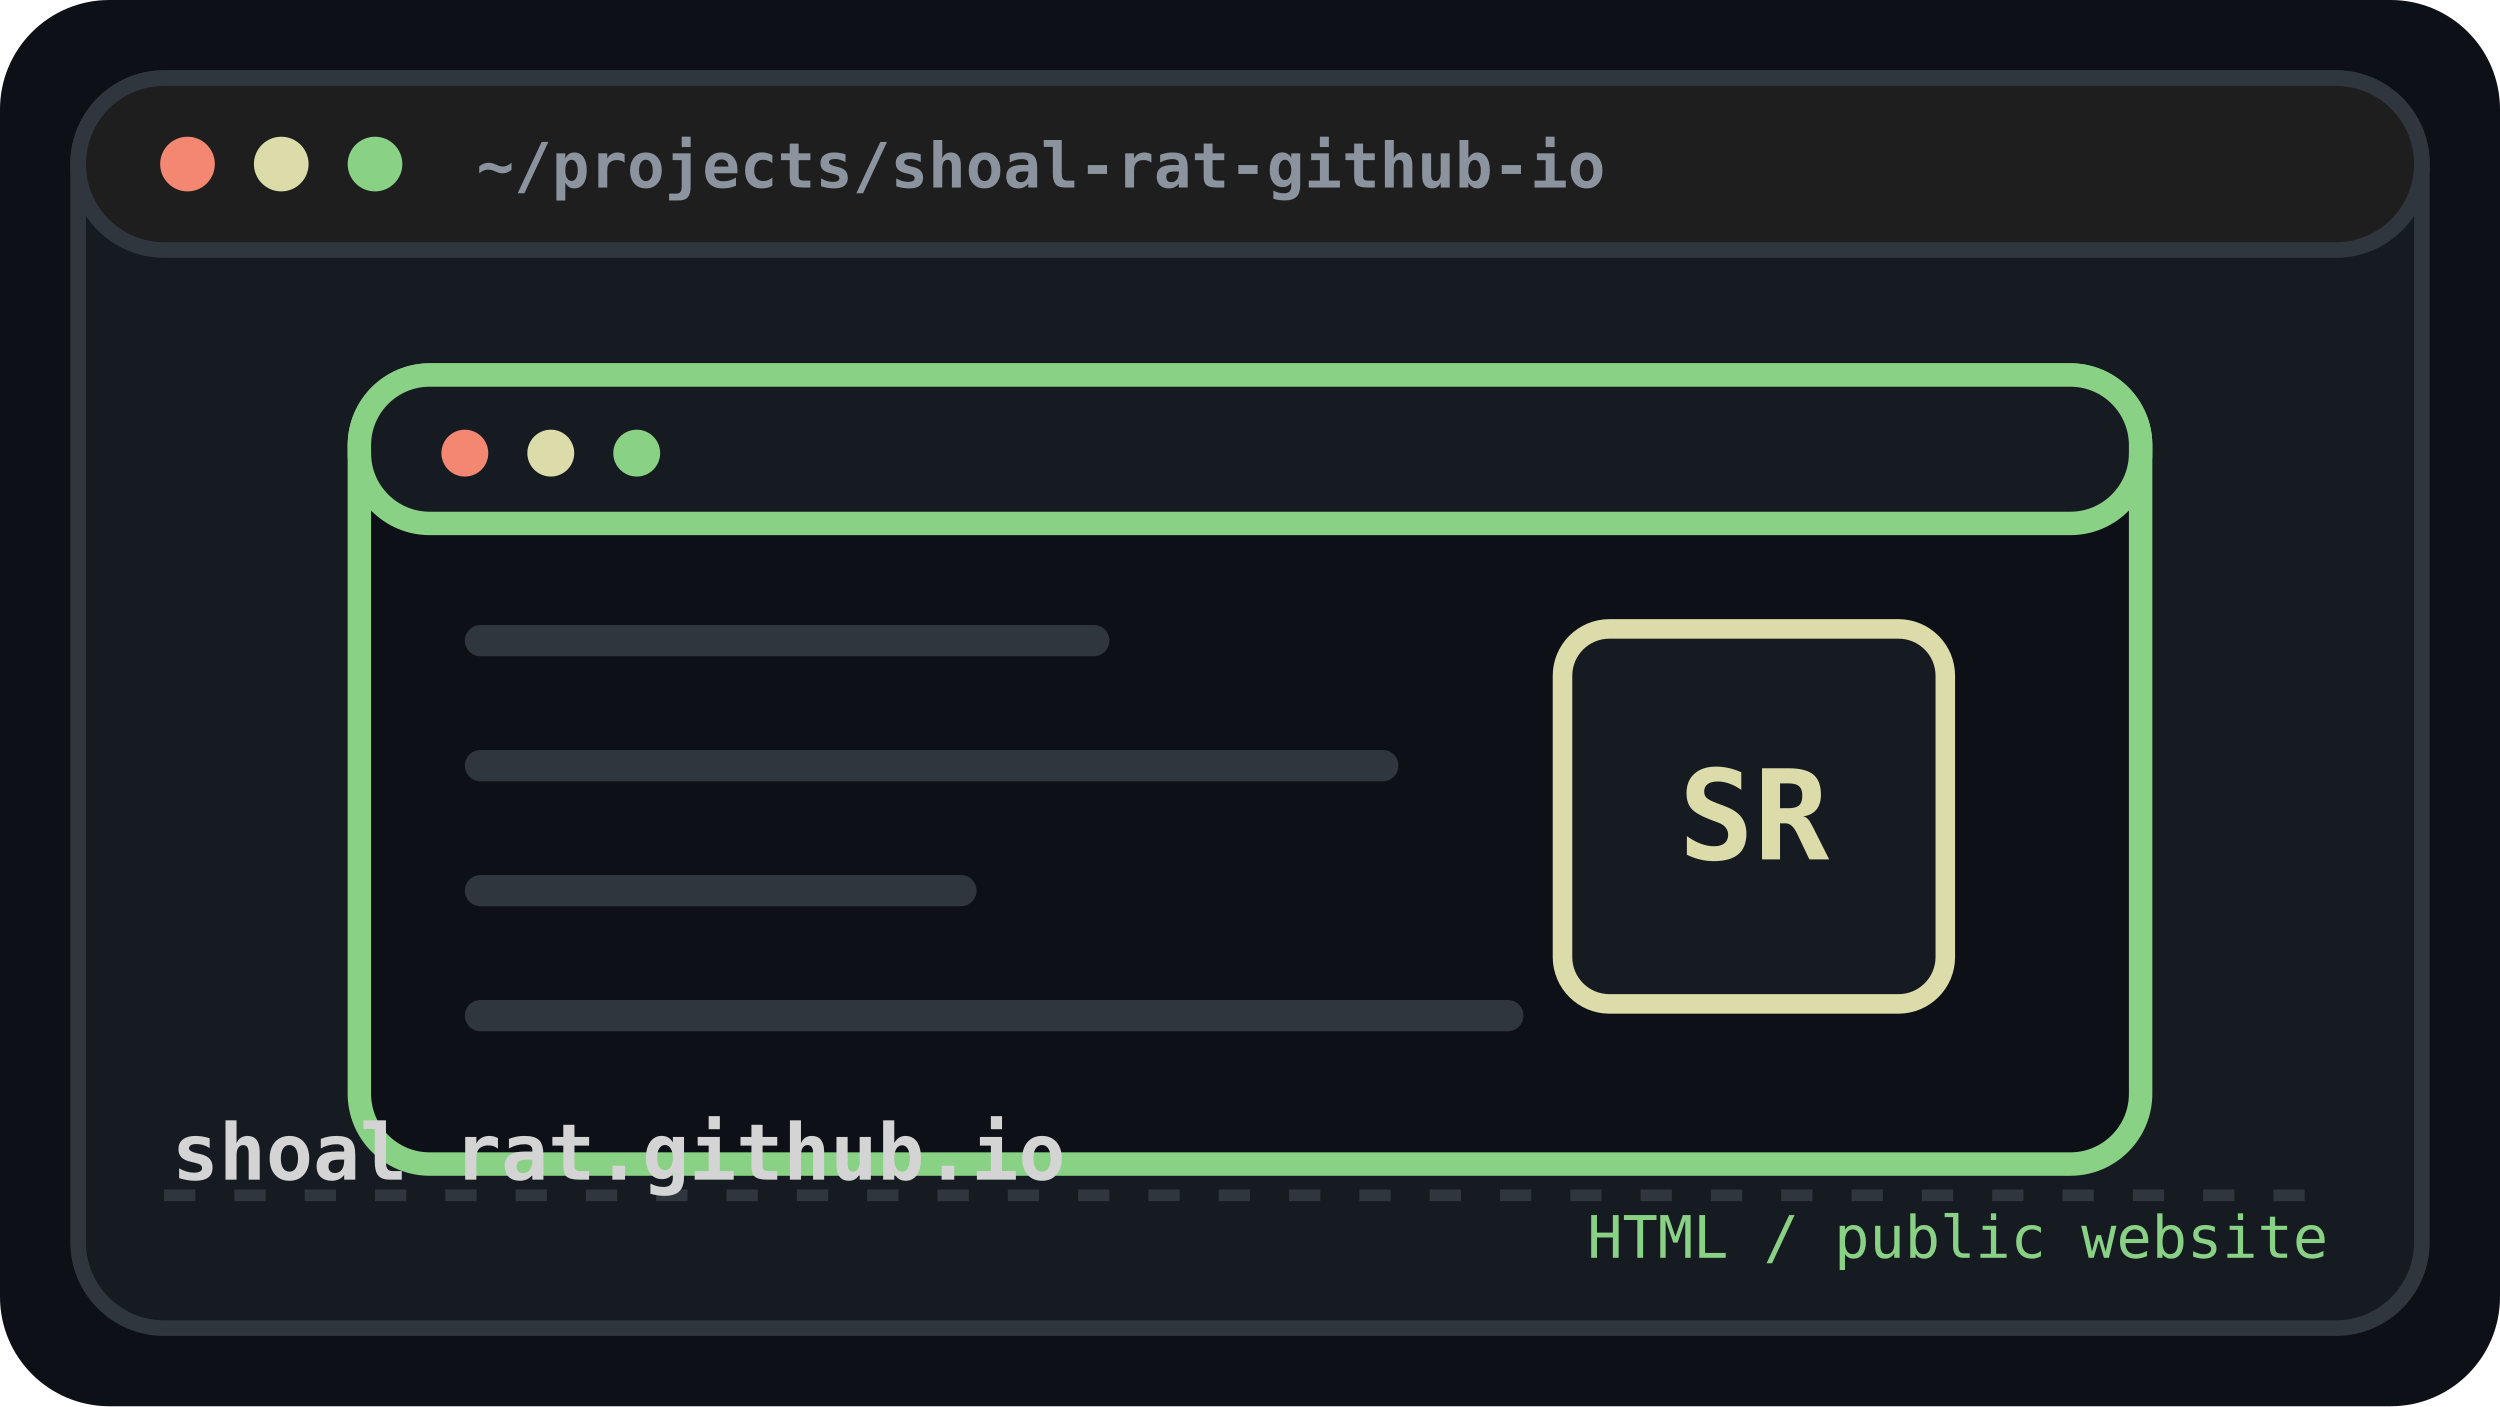
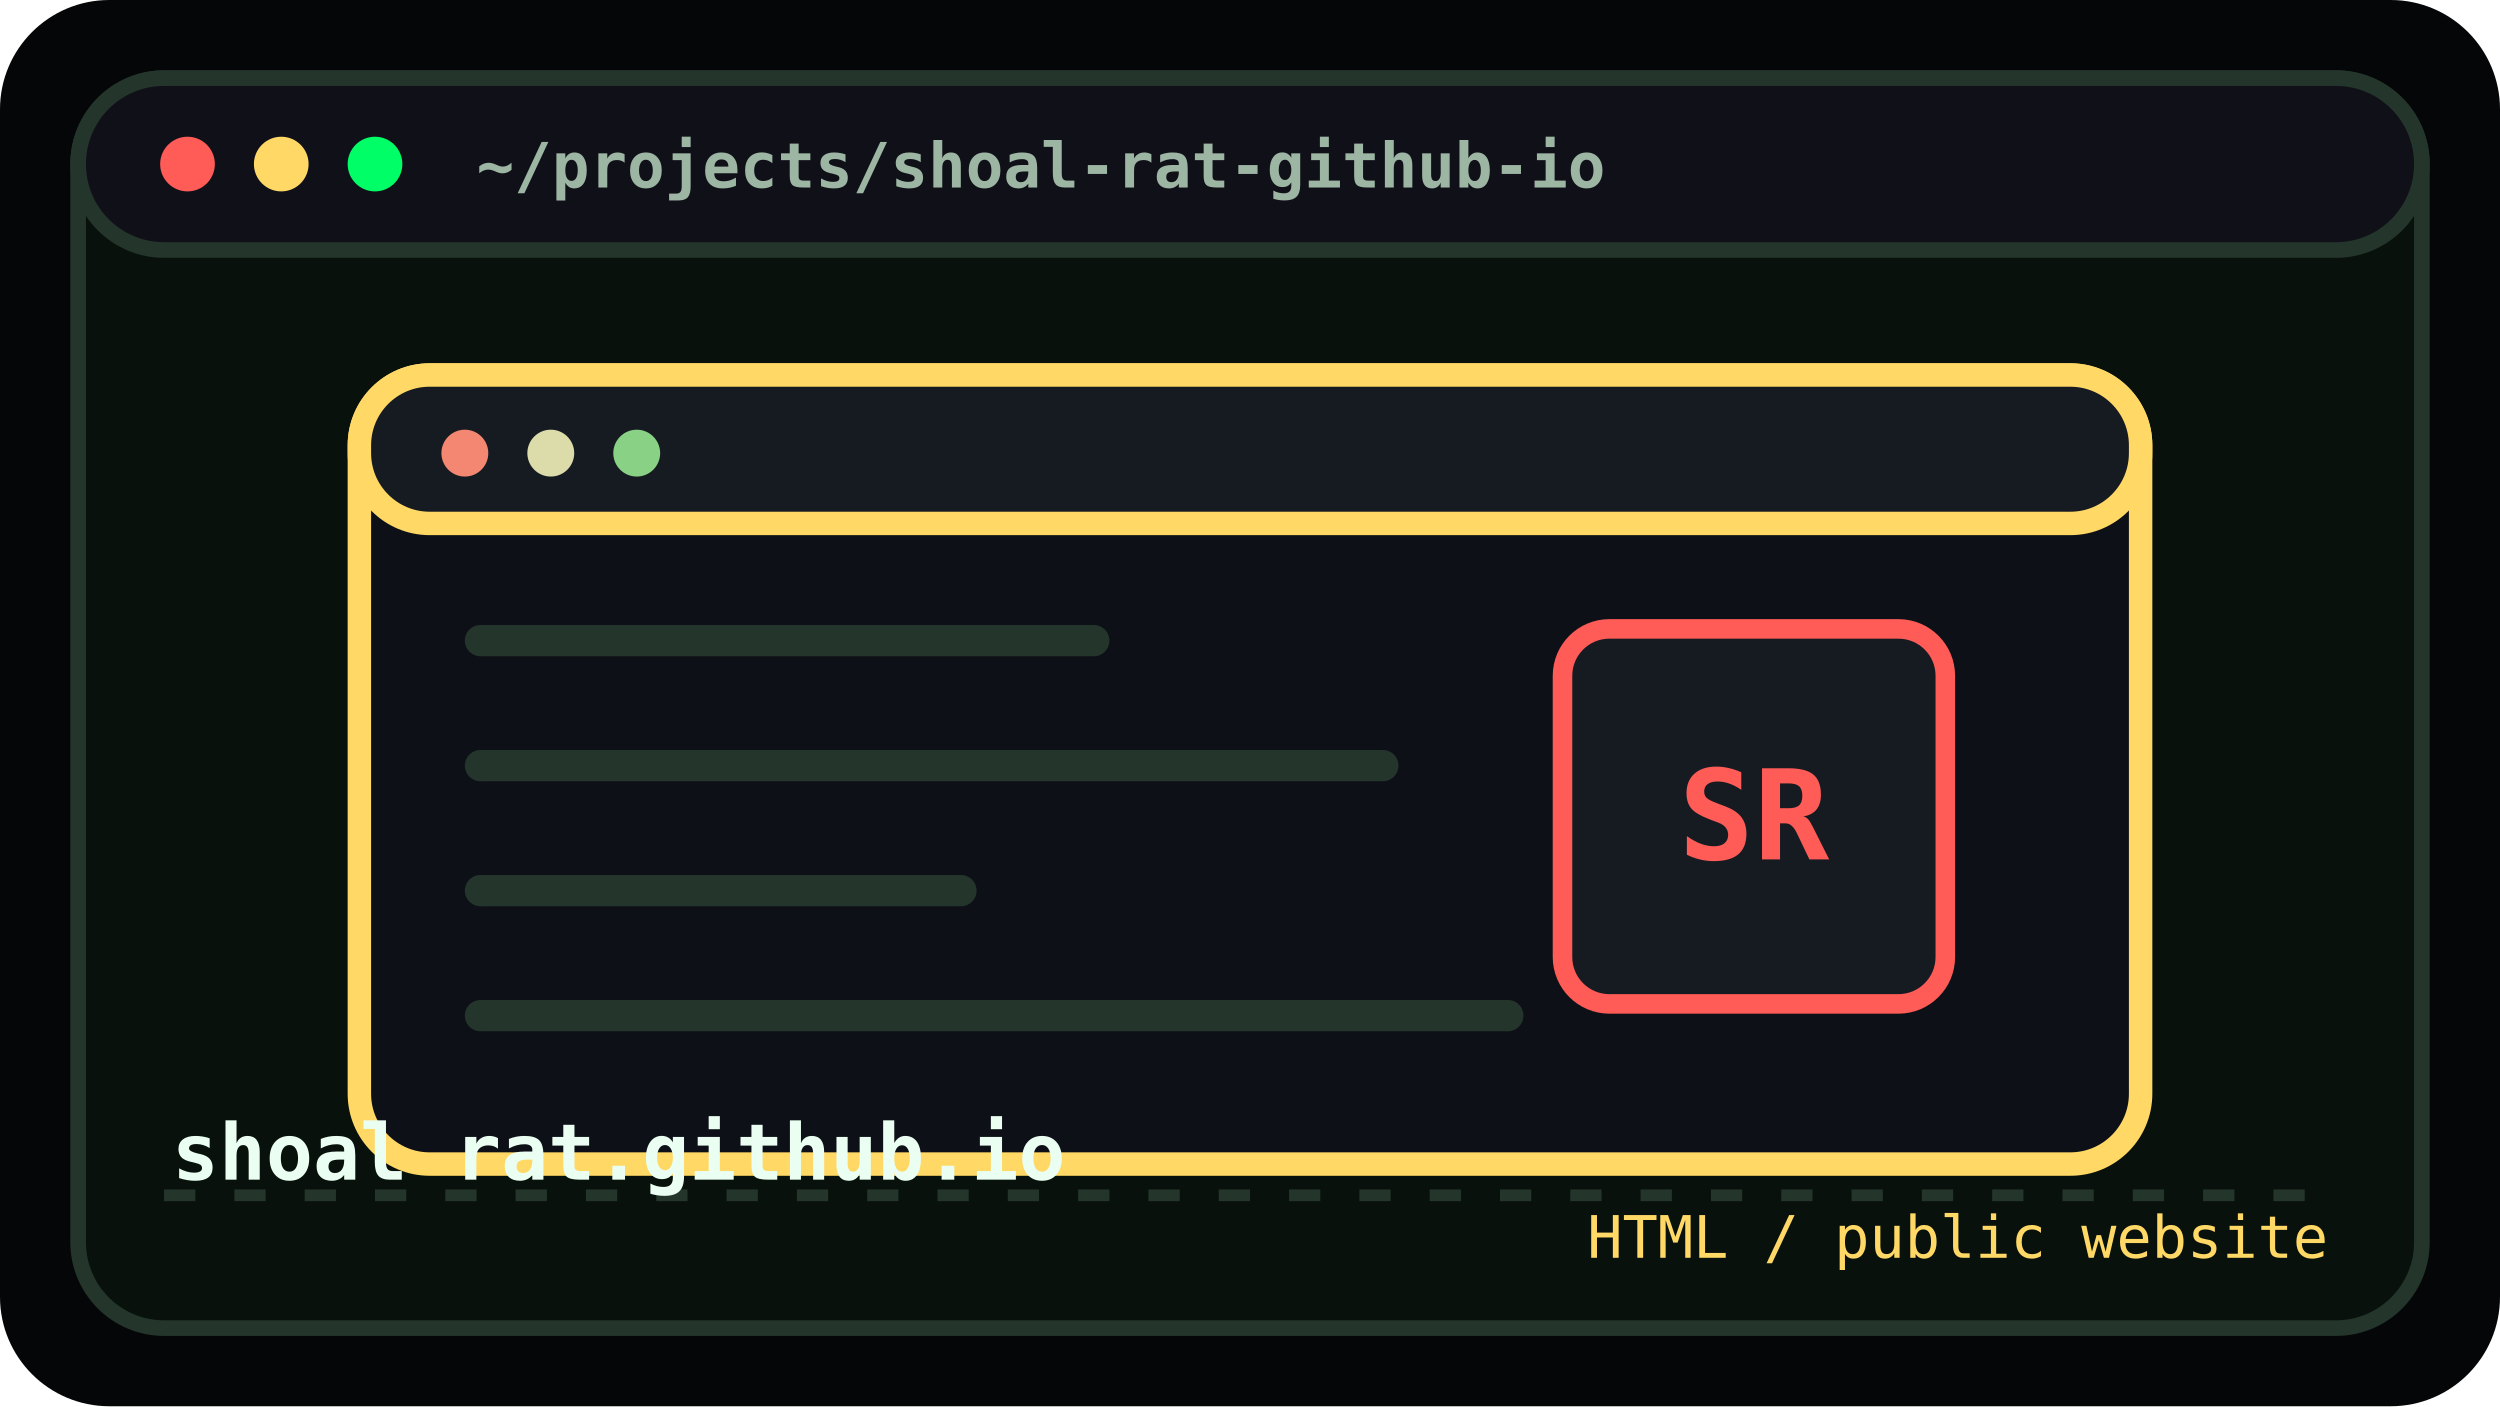
<svg xmlns="http://www.w3.org/2000/svg" viewBox="0 0 640 360" role="img" aria-labelledby="title desc">
-   <rect width="640" height="360" rx="28" fill="#0d1117" />
-   <rect x="20" y="20" width="600" height="320" rx="22" fill="#161b22" stroke="#30363d" stroke-width="4" />
-   <rect x="20" y="20" width="600" height="44" rx="22" fill="#1e1e1e" stroke="#30363d" stroke-width="4" />
-   <circle cx="48" cy="42" r="7" fill="#f48771" />
-   <circle cx="72" cy="42" r="7" fill="#dcdcaa" />
-   <circle cx="96" cy="42" r="7" fill="#89d185" />
-   <text x="122" y="48" font-family="Cascadia Code, Consolas, monospace" font-size="16" font-weight="800" fill="#8b949e">~/projects/shoal-rat-github-io</text>
-   <path d="M42 306 H598" stroke="#30363d" stroke-width="3" stroke-dasharray="8 10" />
-   <rect x="92" y="96" width="456" height="202" rx="18" fill="#0d1117" stroke="#89d185" stroke-width="6" />
-   <rect x="92" y="96" width="456" height="38" rx="18" fill="#161b22" stroke="#89d185" stroke-width="6" />
+   <rect width="640" height="360" rx="28" fill="#050608" />
+   <rect x="20" y="20" width="600" height="320" rx="22" fill="#08110c" stroke="#24352b" stroke-width="4" />
+   <rect x="20" y="20" width="600" height="44" rx="22" fill="#101018" stroke="#24352b" stroke-width="4" />
+   <circle cx="48" cy="42" r="7" fill="#ff5c57" />
+   <circle cx="72" cy="42" r="7" fill="#ffd866" />
+   <circle cx="96" cy="42" r="7" fill="#00ff66" />
+   <text x="122" y="48" font-family="Terminal, Fixedsys, Lucida Console, Cascadia Code, Consolas, monospace" font-size="16" font-weight="800" fill="#9db5a3">~/projects/shoal-rat-github-io</text>
+   <path d="M42 306 H598" stroke="#24352b" stroke-width="3" stroke-dasharray="8 10" />
+   <rect x="92" y="96" width="456" height="202" rx="18" fill="#0d1117" stroke="#ffd866" stroke-width="6" />
+   <rect x="92" y="96" width="456" height="38" rx="18" fill="#161b22" stroke="#ffd866" stroke-width="6" />
  <circle cx="119" cy="116" r="6" fill="#f48771" />
  <circle cx="141" cy="116" r="6" fill="#dcdcaa" />
  <circle cx="163" cy="116" r="6" fill="#89d185" />
-   <path d="M123 164 H280 M123 196 H354 M123 228 H246 M123 260 H386" stroke="#30363d" stroke-width="8" stroke-linecap="round" />
-   <rect x="400" y="161" width="98" height="96" rx="12" fill="#161b22" stroke="#dcdcaa" stroke-width="5" />
-   <text x="449" y="220" text-anchor="middle" font-family="Cascadia Code, Consolas, monospace" font-size="32" font-weight="800" fill="#dcdcaa">SR</text>
-   <text x="44" y="302" font-family="Cascadia Code, Consolas, monospace" font-size="20" font-weight="800" fill="#d4d4d4">shoal rat.github.io</text>
-   <text x="596" y="322" text-anchor="end" font-family="Cascadia Code, Consolas, monospace" font-size="15" fill="#89d185">HTML / public website</text>
+   <path d="M123 164 H280 M123 196 H354 M123 228 H246 M123 260 H386" stroke="#24352b" stroke-width="8" stroke-linecap="round" />
+   <rect x="400" y="161" width="98" height="96" rx="12" fill="#161b22" stroke="#ff5c57" stroke-width="5" />
+   <text x="449" y="220" text-anchor="middle" font-family="Terminal, Fixedsys, Lucida Console, Cascadia Code, Consolas, monospace" font-size="32" font-weight="800" fill="#ff5c57">SR</text>
+   <text x="44" y="302" font-family="Terminal, Fixedsys, Lucida Console, Cascadia Code, Consolas, monospace" font-size="20" font-weight="800" fill="#eafff1">shoal rat.github.io</text>
+   <text x="596" y="322" text-anchor="end" font-family="Terminal, Fixedsys, Lucida Console, Cascadia Code, Consolas, monospace" font-size="15" fill="#ffd866">HTML / public website</text>
</svg>
